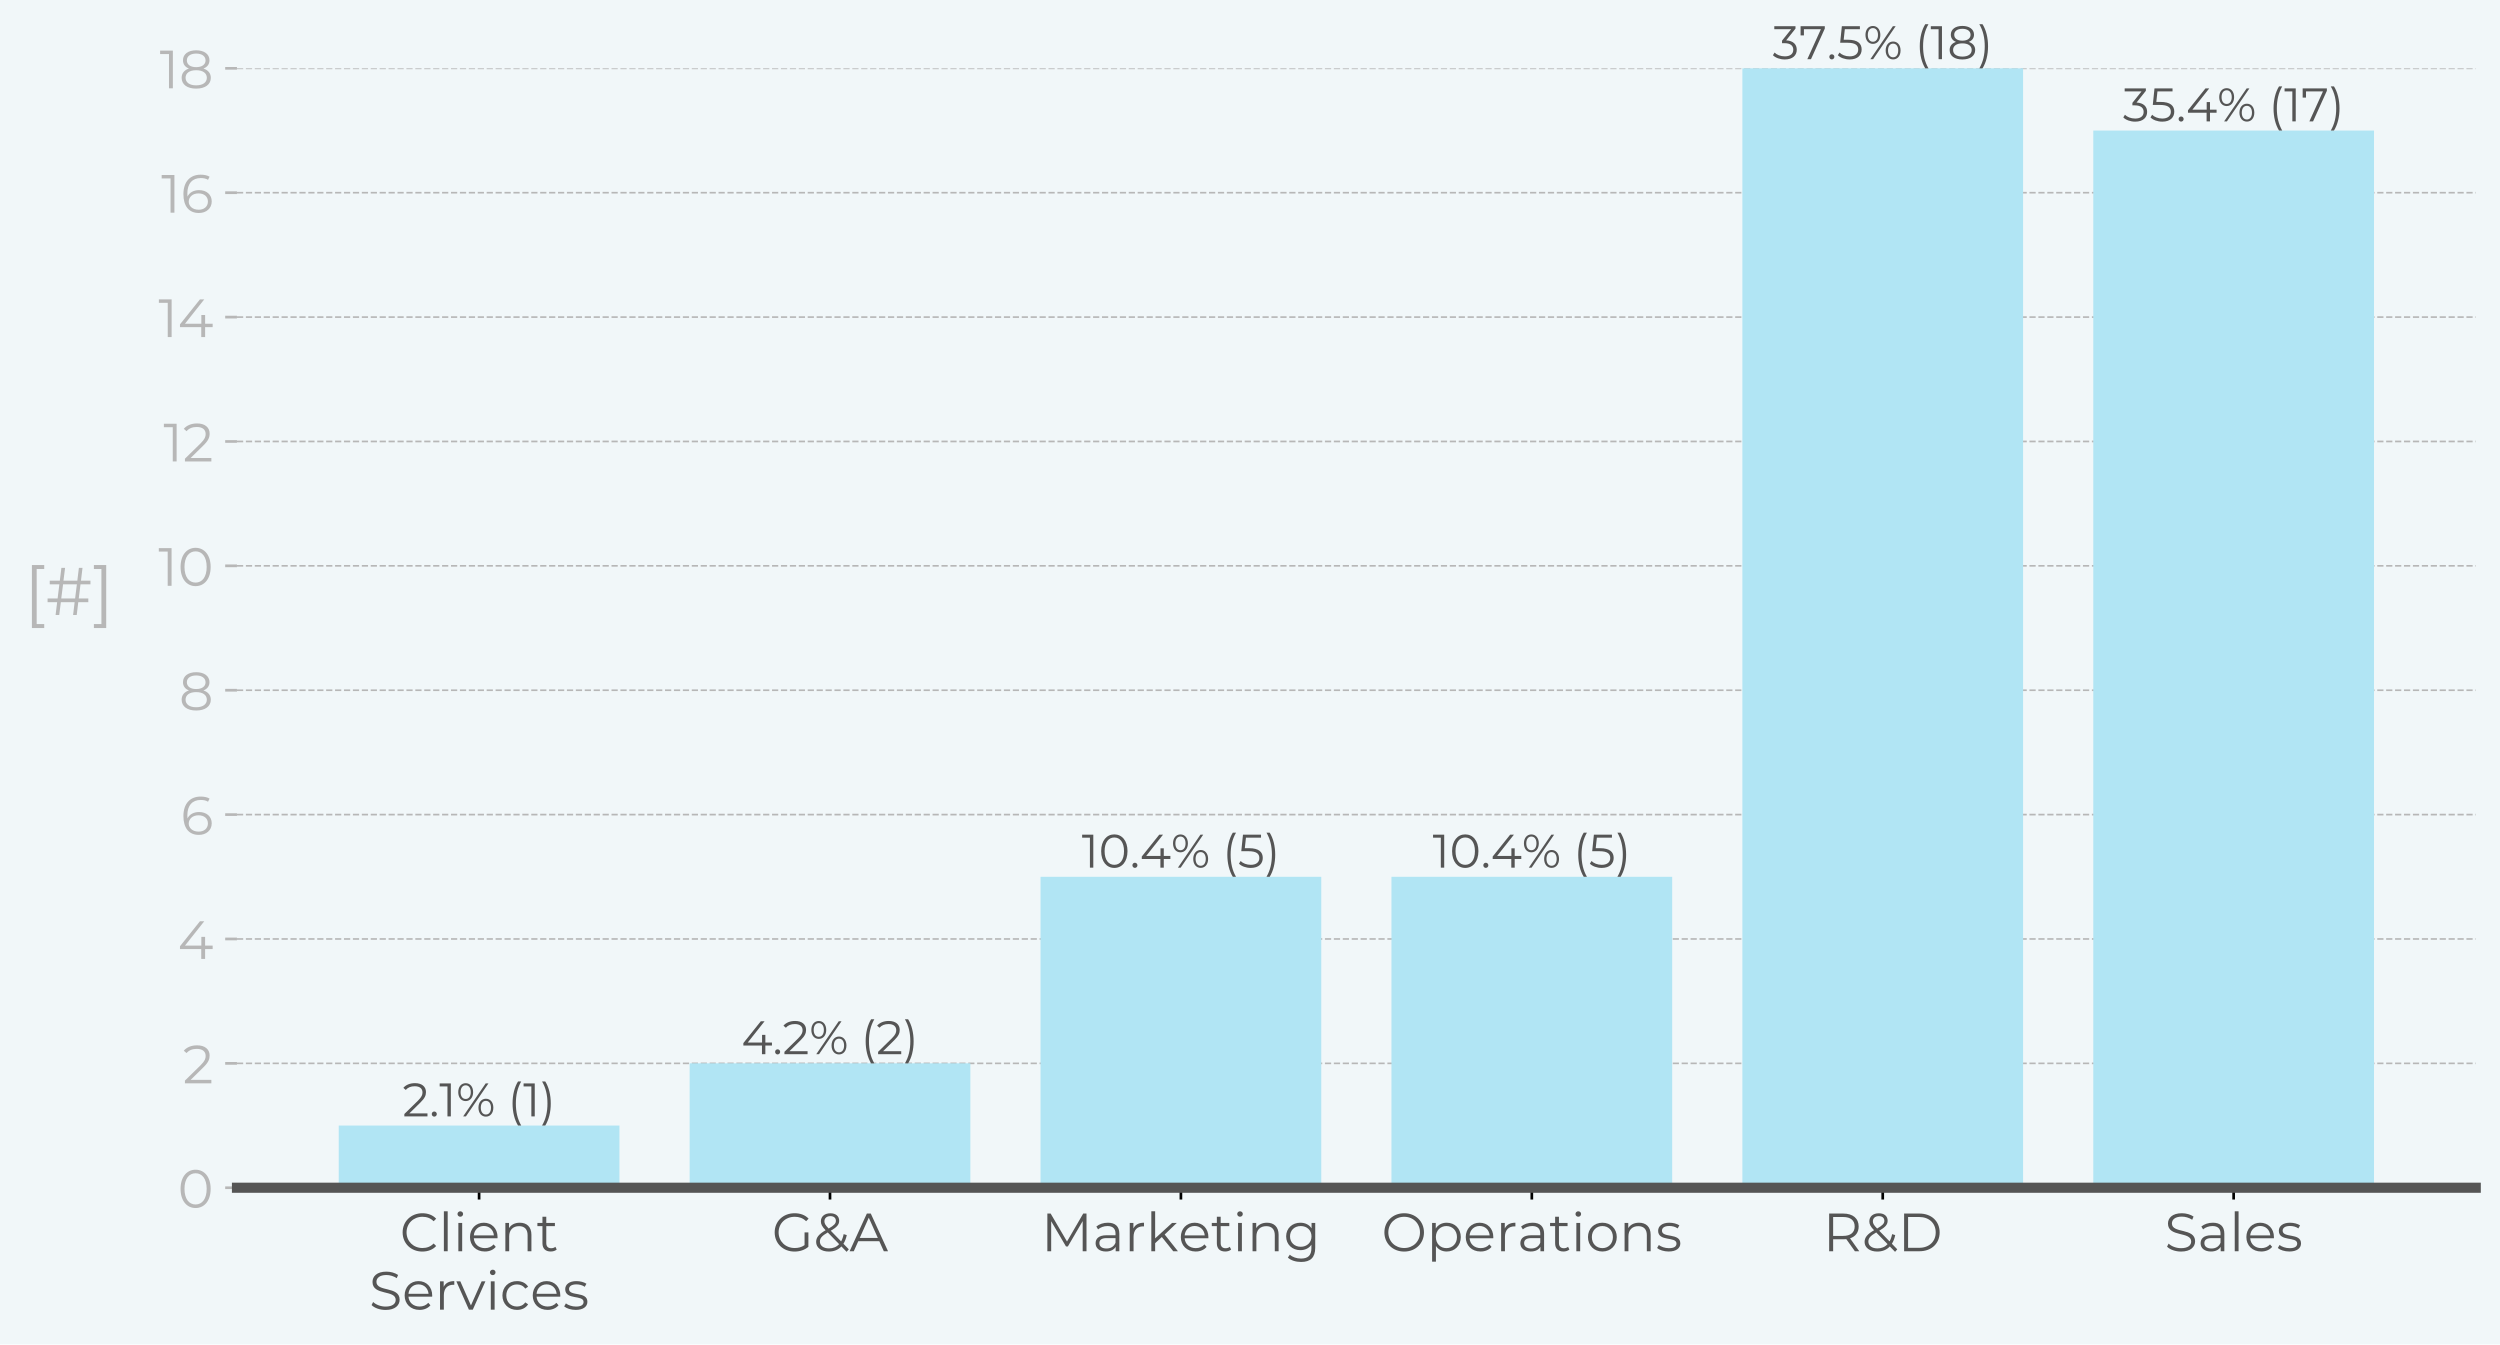
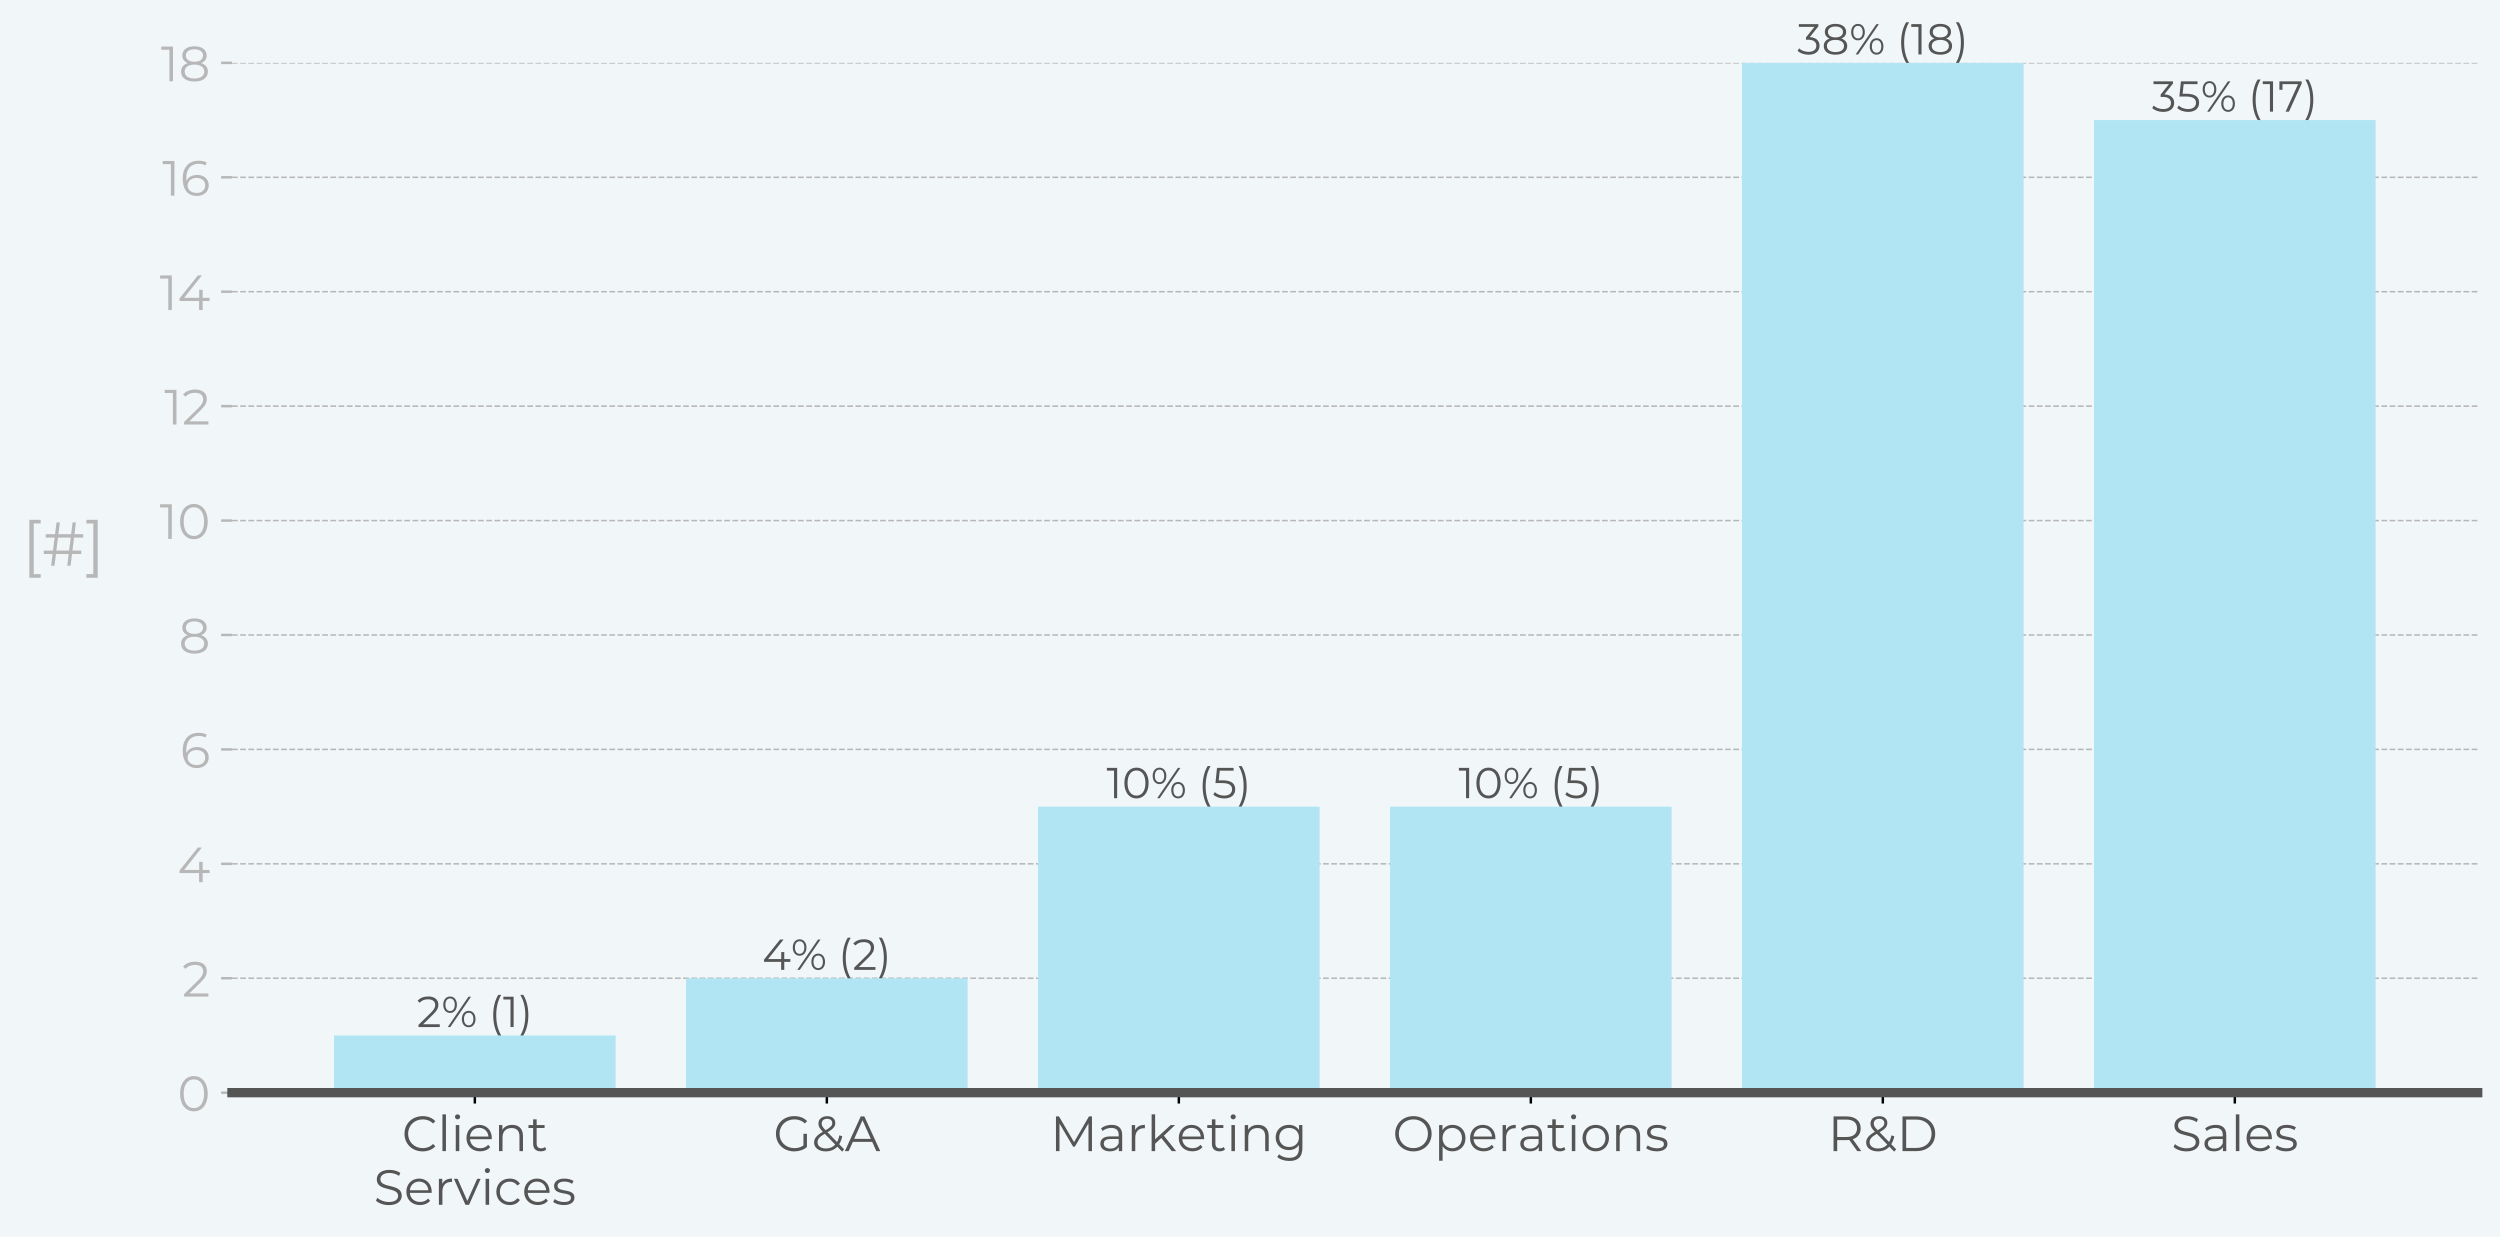
- <svg xmlns="http://www.w3.org/2000/svg" xmlns:xlink="http://www.w3.org/1999/xlink" width="742.895pt" height="399.475pt" viewBox="0 0 742.895 399.475" version="1.1">
+ <svg xmlns="http://www.w3.org/2000/svg" xmlns:xlink="http://www.w3.org/1999/xlink" width="807.524pt" height="399.475pt" viewBox="0 0 807.524 399.475" version="1.1">
  <defs>
    <style type="text/css">*{stroke-linejoin: round; stroke-linecap: butt}</style>
  </defs>
  <g id="figure_1">
    <g id="patch_1">
-       <path d="M 0 399.475  L 742.895 399.475  L 742.895 0  L 0 0  z " style="fill: #f1f7f9" />
+       <path d="M 0 399.475  L 807.524 399.475  L 807.524 0  L 0 0  z " style="fill: #f1f7f9" />
    </g>
    <g id="axes_1">
      <g id="patch_2">
-         <path d="M 70.415 352.945  L 735.695 352.945  L 735.695 20.305  L 70.415 20.305  z " style="fill: #f1f7f9" />
+         <path d="M 74.924 352.945  L 800.324 352.945  L 800.324 20.305  L 74.924 20.305  z " style="fill: #f1f7f9" />
      </g>
      <g id="matplotlib.axis_1">
        <g id="xtick_1">
          <g id="line2d_1">
            <defs>
-               <path id="m83c3a7f1b8" d="M 0 0  L 0 3.5  " style="stroke: #000000; stroke-width: 0.8" />
+               <path id="m41a668e970" d="M 0 0  L 0 3.5  " style="stroke: #000000; stroke-width: 0.8" />
            </defs>
            <g>
-               <use xlink:href="#m83c3a7f1b8" x="142.365" y="352.945" style="stroke: #000000; stroke-width: 0.8" />
+               <use xlink:href="#m41a668e970" x="153.376" y="352.945" style="stroke: #000000; stroke-width: 0.8" />
            </g>
          </g>
          <g id="text_1">
-             <g style="fill: #555555" transform="translate(118.8113 371.8178)scale(0.16 -0.16)">
+             <g style="fill: #555555" transform="translate(129.8224 371.8178)scale(0.16 -0.16)">
              <defs>
                <path id="Montserrat-Regular-43" d="M 2675 -38  C 3334 -38 3923 186 4320 621  L 4019 922  C 3654 544 3206 384 2694 384  C 1613 384 800 1178 800 2240  C 800 3302 1613 4096 2694 4096  C 3206 4096 3654 3936 4019 3565  L 4320 3866  C 3923 4301 3334 4518 2682 4518  C 1331 4518 333 3552 333 2240  C 333 928 1331 -38 2675 -38  z " transform="scale(0.015625)" />
                <path id="Montserrat-Regular-6c" d="M 634 0  L 1088 0  L 1088 4749  L 634 4749  L 634 0  z " transform="scale(0.015625)" />
                <path id="Montserrat-Regular-69" d="M 864 4102  C 1056 4102 1197 4250 1197 4435  C 1197 4608 1050 4749 864 4749  C 678 4749 531 4602 531 4429  C 531 4250 678 4102 864 4102  z M 634 0  L 1088 0  L 1088 3366  L 634 3366  L 634 0  z " transform="scale(0.015625)" />
                <path id="Montserrat-Regular-65" d="M 3571 1683  C 3571 2694 2886 3392 1939 3392  C 992 3392 294 2682 294 1683  C 294 685 1011 -32 2061 -32  C 2592 -32 3059 160 3360 518  L 3104 813  C 2848 518 2483 371 2074 371  C 1338 371 800 838 749 1542  L 3565 1542  C 3565 1594 3571 1645 3571 1683  z M 1939 3002  C 2598 3002 3078 2541 3136 1882  L 749 1882  C 806 2541 1286 3002 1939 3002  z " transform="scale(0.015625)" />
                <path id="Montserrat-Regular-6e" d="M 2349 3392  C 1766 3392 1312 3155 1069 2746  L 1069 3366  L 634 3366  L 634 0  L 1088 0  L 1088 1766  C 1088 2534 1542 2982 2266 2982  C 2906 2982 3277 2618 3277 1907  L 3277 0  L 3731 0  L 3731 1952  C 3731 2918 3168 3392 2349 3392  z " transform="scale(0.015625)" />
                <path id="Montserrat-Regular-74" d="M 2246 531  C 2118 416 1933 358 1747 358  C 1370 358 1165 576 1165 973  L 1165 2982  L 2189 2982  L 2189 3366  L 1165 3366  L 1165 4102  L 710 4102  L 710 3366  L 109 3366  L 109 2982  L 710 2982  L 710 947  C 710 326 1062 -32 1696 -32  C 1958 -32 2227 45 2406 205  L 2246 531  z " transform="scale(0.015625)" />
              </defs>
              <use xlink:href="#Montserrat-Regular-43" />
              <use xlink:href="#Montserrat-Regular-6c" x="71.9" />
              <use xlink:href="#Montserrat-Regular-69" x="98.8" />
              <use xlink:href="#Montserrat-Regular-65" x="125.7" />
              <use xlink:href="#Montserrat-Regular-6e" x="186.1" />
              <use xlink:href="#Montserrat-Regular-74" x="253.8" />
            </g>
-             <g style="fill: #555555" transform="translate(109.6676 389.1698)scale(0.16 -0.16)">
+             <g style="fill: #555555" transform="translate(120.6786 389.1698)scale(0.16 -0.16)">
              <defs>
                <path id="Montserrat-Regular-53" d="M 1965 -38  C 3110 -38 3635 525 3635 1184  C 3635 2816 877 2074 877 3302  C 877 3750 1242 4115 2061 4115  C 2458 4115 2906 3994 3290 3744  L 3450 4122  C 3091 4371 2566 4518 2061 4518  C 922 4518 410 3949 410 3290  C 410 1632 3168 2387 3168 1158  C 3168 717 2803 365 1965 365  C 1376 365 806 595 486 909  L 301 544  C 634 198 1293 -38 1965 -38  z " transform="scale(0.015625)" />
                <path id="Montserrat-Regular-72" d="M 1069 2707  L 1069 3366  L 634 3366  L 634 0  L 1088 0  L 1088 1715  C 1088 2509 1517 2957 2221 2957  C 2253 2957 2291 2950 2330 2950  L 2330 3392  C 1709 3392 1280 3155 1069 2707  z " transform="scale(0.015625)" />
                <path id="Montserrat-Regular-76" d="M 3014 3366  L 1741 499  L 480 3366  L 6 3366  L 1498 0  L 1965 0  L 3462 3366  L 3014 3366  z " transform="scale(0.015625)" />
                <path id="Montserrat-Regular-63" d="M 2029 -32  C 2598 -32 3078 198 3347 634  L 3008 864  C 2778 525 2419 371 2029 371  C 1293 371 755 890 755 1683  C 755 2470 1293 2995 2029 2995  C 2419 2995 2778 2835 3008 2496  L 3347 2726  C 3078 3168 2598 3392 2029 3392  C 1024 3392 294 2688 294 1683  C 294 678 1024 -32 2029 -32  z " transform="scale(0.015625)" />
                <path id="Montserrat-Regular-73" d="M 1536 -32  C 2413 -32 2925 346 2925 928  C 2925 2221 742 1536 742 2445  C 742 2765 1011 3002 1619 3002  C 1965 3002 2317 2918 2611 2714  L 2810 3078  C 2528 3270 2054 3392 1619 3392  C 762 3392 288 2982 288 2432  C 288 1101 2470 1792 2470 915  C 2470 582 2208 365 1568 365  C 1094 365 640 531 371 742  L 166 384  C 442 147 979 -32 1536 -32  z " transform="scale(0.015625)" />
              </defs>
              <use xlink:href="#Montserrat-Regular-53" />
              <use xlink:href="#Montserrat-Regular-65" x="61.5" />
              <use xlink:href="#Montserrat-Regular-72" x="121.9" />
              <use xlink:href="#Montserrat-Regular-76" x="162" />
              <use xlink:href="#Montserrat-Regular-69" x="216.2" />
              <use xlink:href="#Montserrat-Regular-63" x="243.1" />
              <use xlink:href="#Montserrat-Regular-65" x="299.4" />
              <use xlink:href="#Montserrat-Regular-73" x="359.8" />
            </g>
          </g>
        </g>
        <g id="xtick_2">
          <g id="line2d_2">
            <g>
-               <use xlink:href="#m83c3a7f1b8" x="246.641" y="352.945" style="stroke: #000000; stroke-width: 0.8" />
+               <use xlink:href="#m41a668e970" x="267.075" y="352.945" style="stroke: #000000; stroke-width: 0.8" />
            </g>
          </g>
          <g id="text_2">
-             <g style="fill: #555555" transform="translate(229.3685 371.8178)scale(0.16 -0.16)">
+             <g style="fill: #555555" transform="translate(249.8027 371.8178)scale(0.16 -0.16)">
              <defs>
                <path id="Montserrat-Regular-47" d="M 3885 730  C 3539 480 3142 384 2714 384  C 1613 384 800 1178 800 2240  C 800 3309 1613 4096 2720 4096  C 3245 4096 3693 3942 4070 3571  L 4365 3872  C 3968 4301 3379 4518 2701 4518  C 1331 4518 333 3552 333 2240  C 333 928 1331 -38 2694 -38  C 3315 -38 3917 154 4339 531  L 4339 2240  L 3885 2240  L 3885 730  z " transform="scale(0.015625)" />
                <path id="Montserrat-Regular-26" d="M 4198 230  L 3558 890  C 3738 1171 3872 1517 3955 1920  L 3584 2035  C 3520 1696 3418 1408 3283 1171  L 2054 2438  C 2784 2861 3053 3174 3053 3622  C 3053 4179 2643 4512 2010 4512  C 1318 4512 877 4128 877 3558  C 877 3213 1005 2944 1440 2496  C 621 2022 314 1632 314 1101  C 314 422 941 -38 1818 -38  C 2426 -38 2938 166 3315 570  L 3936 -70  L 4198 230  z M 2010 4173  C 2426 4173 2662 3949 2662 3616  C 2662 3296 2451 3072 1805 2701  C 1395 3117 1299 3302 1299 3565  C 1299 3923 1562 4173 2010 4173  z M 1843 339  C 1197 339 762 659 762 1146  C 762 1542 979 1824 1696 2234  L 3046 845  C 2739 506 2330 339 1843 339  z " transform="scale(0.015625)" />
                <path id="Montserrat-Regular-41" d="M 4077 0  L 4576 0  L 2528 4480  L 2061 4480  L 13 0  L 506 0  L 1043 1197  L 3539 1197  L 4077 0  z M 1216 1581  L 2291 3987  L 3366 1581  L 1216 1581  z " transform="scale(0.015625)" />
              </defs>
              <use xlink:href="#Montserrat-Regular-47" />
              <use xlink:href="#Montserrat-Regular-26" x="77.3" />
              <use xlink:href="#Montserrat-Regular-41" x="144.2" />
            </g>
          </g>
        </g>
        <g id="xtick_3">
          <g id="line2d_3">
            <g>
-               <use xlink:href="#m83c3a7f1b8" x="350.917" y="352.945" style="stroke: #000000; stroke-width: 0.8" />
+               <use xlink:href="#m41a668e970" x="380.774" y="352.945" style="stroke: #000000; stroke-width: 0.8" />
            </g>
          </g>
          <g id="text_3">
-             <g style="fill: #555555" transform="translate(309.4056 371.8178)scale(0.16 -0.16)">
+             <g style="fill: #555555" transform="translate(339.263 371.8178)scale(0.16 -0.16)">
              <defs>
                <path id="Montserrat-Regular-4d" d="M 4992 4480  L 3066 1158  L 1120 4480  L 730 4480  L 730 0  L 1184 0  L 1184 3565  L 2944 570  L 3168 570  L 4928 3584  L 4928 0  L 5382 0  L 5382 4480  L 4992 4480  z " transform="scale(0.015625)" />
                <path id="Montserrat-Regular-61" d="M 1811 3392  C 1280 3392 781 3226 442 2938  L 646 2598  C 922 2842 1331 2995 1766 2995  C 2394 2995 2720 2682 2720 2106  L 2720 1901  L 1651 1901  C 685 1901 352 1466 352 947  C 352 365 819 -32 1581 -32  C 2138 -32 2534 179 2739 525  L 2739 0  L 3174 0  L 3174 2086  C 3174 2957 2682 3392 1811 3392  z M 1651 326  C 1114 326 800 570 800 960  C 800 1306 1011 1562 1664 1562  L 2720 1562  L 2720 1011  C 2541 570 2163 326 1651 326  z " transform="scale(0.015625)" />
                <path id="Montserrat-Regular-6b" d="M 3238 0  L 3795 0  L 2221 1990  L 3661 3366  L 3098 3366  L 1088 1530  L 1088 4749  L 634 4749  L 634 0  L 1088 0  L 1088 960  L 1882 1690  L 3238 0  z " transform="scale(0.015625)" />
                <path id="Montserrat-Regular-67" d="M 3315 3366  L 3315 2720  C 3034 3162 2547 3392 1984 3392  C 1024 3392 294 2733 294 1766  C 294 800 1024 128 1984 128  C 2534 128 3014 352 3296 781  L 3296 352  C 3296 -480 2906 -870 2054 -870  C 1536 -870 1050 -698 730 -410  L 499 -755  C 851 -1088 1453 -1274 2067 -1274  C 3181 -1274 3750 -749 3750 410  L 3750 3366  L 3315 3366  z M 2029 531  C 1286 531 755 1037 755 1766  C 755 2496 1286 2995 2029 2995  C 2771 2995 3309 2496 3309 1766  C 3309 1037 2771 531 2029 531  z " transform="scale(0.015625)" />
              </defs>
              <use xlink:href="#Montserrat-Regular-4d" />
              <use xlink:href="#Montserrat-Regular-61" x="95.5" />
              <use xlink:href="#Montserrat-Regular-72" x="154.5" />
              <use xlink:href="#Montserrat-Regular-6b" x="194.6" />
              <use xlink:href="#Montserrat-Regular-65" x="254.7" />
              <use xlink:href="#Montserrat-Regular-74" x="315.1" />
              <use xlink:href="#Montserrat-Regular-69" x="355.7" />
              <use xlink:href="#Montserrat-Regular-6e" x="382.6" />
              <use xlink:href="#Montserrat-Regular-67" x="450.3" />
            </g>
          </g>
        </g>
        <g id="xtick_4">
          <g id="line2d_4">
            <g>
-               <use xlink:href="#m83c3a7f1b8" x="455.193" y="352.945" style="stroke: #000000; stroke-width: 0.8" />
+               <use xlink:href="#m41a668e970" x="494.473" y="352.945" style="stroke: #000000; stroke-width: 0.8" />
            </g>
          </g>
          <g id="text_4">
-             <g style="fill: #555555" transform="translate(410.5514 371.8178)scale(0.16 -0.16)">
+             <g style="fill: #555555" transform="translate(449.832 371.8178)scale(0.16 -0.16)">
              <defs>
                <path id="Montserrat-Regular-4f" d="M 2688 -38  C 4032 -38 5037 928 5037 2240  C 5037 3552 4032 4518 2688 4518  C 1331 4518 333 3546 333 2240  C 333 934 1331 -38 2688 -38  z M 2688 384  C 1606 384 800 1171 800 2240  C 800 3309 1606 4096 2688 4096  C 3763 4096 4563 3309 4563 2240  C 4563 1171 3763 384 2688 384  z " transform="scale(0.015625)" />
                <path id="Montserrat-Regular-70" d="M 2368 3392  C 1811 3392 1344 3149 1069 2701  L 1069 3366  L 634 3366  L 634 -1242  L 1088 -1242  L 1088 634  C 1370 198 1830 -32 2368 -32  C 3328 -32 4045 659 4045 1683  C 4045 2701 3328 3392 2368 3392  z M 2336 371  C 1619 371 1082 896 1082 1683  C 1082 2464 1619 2995 2336 2995  C 3046 2995 3590 2464 3590 1683  C 3590 896 3046 371 2336 371  z " transform="scale(0.015625)" />
                <path id="Montserrat-Regular-6f" d="M 2010 -32  C 2995 -32 3718 685 3718 1683  C 3718 2682 2995 3392 2010 3392  C 1024 3392 294 2682 294 1683  C 294 685 1024 -32 2010 -32  z M 2010 371  C 1293 371 755 896 755 1683  C 755 2470 1293 2995 2010 2995  C 2726 2995 3258 2470 3258 1683  C 3258 896 2726 371 2010 371  z " transform="scale(0.015625)" />
              </defs>
              <use xlink:href="#Montserrat-Regular-4f" />
              <use xlink:href="#Montserrat-Regular-70" x="83.9" />
              <use xlink:href="#Montserrat-Regular-65" x="151.7" />
              <use xlink:href="#Montserrat-Regular-72" x="212.1" />
              <use xlink:href="#Montserrat-Regular-61" x="252.2" />
              <use xlink:href="#Montserrat-Regular-74" x="311.2" />
              <use xlink:href="#Montserrat-Regular-69" x="351.8" />
              <use xlink:href="#Montserrat-Regular-6f" x="378.7" />
              <use xlink:href="#Montserrat-Regular-6e" x="441.4" />
              <use xlink:href="#Montserrat-Regular-73" x="509.1" />
            </g>
          </g>
        </g>
        <g id="xtick_5">
          <g id="line2d_5">
            <g>
-               <use xlink:href="#m83c3a7f1b8" x="559.469" y="352.945" style="stroke: #000000; stroke-width: 0.8" />
+               <use xlink:href="#m41a668e970" x="608.172" y="352.945" style="stroke: #000000; stroke-width: 0.8" />
            </g>
          </g>
          <g id="text_5">
-             <g style="fill: #555555" transform="translate(541.7248 371.8178)scale(0.16 -0.16)">
+             <g style="fill: #555555" transform="translate(590.4286 371.8178)scale(0.16 -0.16)">
              <defs>
                <path id="Montserrat-Regular-52" d="M 4307 0  L 3213 1536  C 3866 1747 4237 2240 4237 2944  C 4237 3904 3546 4480 2406 4480  L 730 4480  L 730 0  L 1203 0  L 1203 1421  L 2406 1421  C 2534 1421 2650 1427 2765 1440  L 3789 0  L 4307 0  z M 2394 1824  L 1203 1824  L 1203 4070  L 2394 4070  C 3290 4070 3763 3661 3763 2944  C 3763 2240 3290 1824 2394 1824  z " transform="scale(0.015625)" />
                <path id="Montserrat-Regular-44" d="M 730 0  L 2554 0  C 3987 0 4954 922 4954 2240  C 4954 3558 3987 4480 2554 4480  L 730 4480  L 730 0  z M 1203 410  L 1203 4070  L 2528 4070  C 3718 4070 4486 3315 4486 2240  C 4486 1165 3718 410 2528 410  L 1203 410  z " transform="scale(0.015625)" />
              </defs>
              <use xlink:href="#Montserrat-Regular-52" />
              <use xlink:href="#Montserrat-Regular-26" x="72.3" />
              <use xlink:href="#Montserrat-Regular-44" x="139.2" />
            </g>
          </g>
        </g>
        <g id="xtick_6">
          <g id="line2d_6">
            <g>
-               <use xlink:href="#m83c3a7f1b8" x="663.744" y="352.945" style="stroke: #000000; stroke-width: 0.8" />
+               <use xlink:href="#m41a668e970" x="721.871" y="352.945" style="stroke: #000000; stroke-width: 0.8" />
            </g>
          </g>
          <g id="text_6">
-             <g style="fill: #555555" transform="translate(643.2069 371.8178)scale(0.16 -0.16)">
+             <g style="fill: #555555" transform="translate(701.3339 371.8178)scale(0.16 -0.16)">
              <use xlink:href="#Montserrat-Regular-53" />
              <use xlink:href="#Montserrat-Regular-61" x="61.5" />
              <use xlink:href="#Montserrat-Regular-6c" x="120.5" />
              <use xlink:href="#Montserrat-Regular-65" x="147.4" />
              <use xlink:href="#Montserrat-Regular-73" x="207.8" />
            </g>
          </g>
        </g>
      </g>
      <g id="matplotlib.axis_2">
        <g id="ytick_1">
          <g id="line2d_7">
-             <path d="M 70.415 352.945  L 735.695 352.945  " clip-path="url(#p5bf61654b7)" style="fill: none; stroke-dasharray: 1.85,0.8; stroke-dashoffset: 0; stroke: #b7b7b7; stroke-width: 0.5" />
+             <path d="M 74.924 352.945  L 800.324 352.945  " clip-path="url(#p64082716ad)" style="fill: none; stroke-dasharray: 1.85,0.8; stroke-dashoffset: 0; stroke: #b7b7b7; stroke-width: 0.5" />
          </g>
          <g id="line2d_8">
            <defs>
-               <path id="m6d480385ce" d="M 0 0  L -3.5 0  " style="stroke: #b7b7b7; stroke-width: 0.8" />
+               <path id="mbb8cbfc22b" d="M 0 0  L -3.5 0  " style="stroke: #b7b7b7; stroke-width: 0.8" />
            </defs>
            <g>
-               <use xlink:href="#m6d480385ce" x="70.415" y="352.945" style="fill: #b7b7b7; stroke: #b7b7b7; stroke-width: 0.8" />
+               <use xlink:href="#mbb8cbfc22b" x="74.924" y="352.945" style="fill: #b7b7b7; stroke: #b7b7b7; stroke-width: 0.8" />
            </g>
          </g>
          <g id="text_7">
-             <g style="fill: #b7b7b7" transform="translate(52.82225 358.8816)scale(0.16 -0.16)">
+             <g style="fill: #b7b7b7" transform="translate(57.33125 358.8816)scale(0.16 -0.16)">
              <defs>
                <path id="Montserrat-Regular-30" d="M 2118 -38  C 3155 -38 3910 813 3910 2240  C 3910 3667 3155 4518 2118 4518  C 1082 4518 333 3667 333 2240  C 333 813 1082 -38 2118 -38  z M 2118 384  C 1338 384 800 1043 800 2240  C 800 3437 1338 4096 2118 4096  C 2899 4096 3437 3437 3437 2240  C 3437 1043 2899 384 2118 384  z " transform="scale(0.015625)" />
              </defs>
              <use xlink:href="#Montserrat-Regular-30" />
            </g>
          </g>
        </g>
        <g id="ytick_2">
          <g id="line2d_9">
-             <path d="M 70.415 315.985  L 735.695 315.985  " clip-path="url(#p5bf61654b7)" style="fill: none; stroke-dasharray: 1.85,0.8; stroke-dashoffset: 0; stroke: #b7b7b7; stroke-width: 0.5" />
+             <path d="M 74.924 315.985  L 800.324 315.985  " clip-path="url(#p64082716ad)" style="fill: none; stroke-dasharray: 1.85,0.8; stroke-dashoffset: 0; stroke: #b7b7b7; stroke-width: 0.5" />
          </g>
          <g id="line2d_10">
            <g>
-               <use xlink:href="#m6d480385ce" x="70.415" y="315.985" style="fill: #b7b7b7; stroke: #b7b7b7; stroke-width: 0.8" />
+               <use xlink:href="#mbb8cbfc22b" x="74.924" y="315.985" style="fill: #b7b7b7; stroke: #b7b7b7; stroke-width: 0.8" />
            </g>
          </g>
          <g id="text_8">
-             <g style="fill: #b7b7b7" transform="translate(54.32725 321.9216)scale(0.16 -0.16)">
+             <g style="fill: #b7b7b7" transform="translate(58.83625 321.9216)scale(0.16 -0.16)">
              <defs>
                <path id="Montserrat-Regular-32" d="M 928 410  L 2451 1907  C 3053 2496 3187 2880 3187 3309  C 3187 4058 2611 4518 1702 4518  C 1018 4518 461 4288 115 3878  L 442 3597  C 736 3936 1139 4096 1664 4096  C 2349 4096 2714 3776 2714 3258  C 2714 2950 2618 2650 2112 2150  L 250 326  L 250 0  L 3392 0  L 3392 410  L 928 410  z " transform="scale(0.015625)" />
              </defs>
              <use xlink:href="#Montserrat-Regular-32" />
            </g>
          </g>
        </g>
        <g id="ytick_3">
          <g id="line2d_11">
-             <path d="M 70.415 279.025  L 735.695 279.025  " clip-path="url(#p5bf61654b7)" style="fill: none; stroke-dasharray: 1.85,0.8; stroke-dashoffset: 0; stroke: #b7b7b7; stroke-width: 0.5" />
+             <path d="M 74.924 279.025  L 800.324 279.025  " clip-path="url(#p64082716ad)" style="fill: none; stroke-dasharray: 1.85,0.8; stroke-dashoffset: 0; stroke: #b7b7b7; stroke-width: 0.5" />
          </g>
          <g id="line2d_12">
            <g>
-               <use xlink:href="#m6d480385ce" x="70.415" y="279.025" style="fill: #b7b7b7; stroke: #b7b7b7; stroke-width: 0.8" />
+               <use xlink:href="#mbb8cbfc22b" x="74.924" y="279.025" style="fill: #b7b7b7; stroke: #b7b7b7; stroke-width: 0.8" />
            </g>
          </g>
          <g id="text_9">
-             <g style="fill: #b7b7b7" transform="translate(52.83975 284.9616)scale(0.16 -0.16)">
+             <g style="fill: #b7b7b7" transform="translate(57.34875 284.9616)scale(0.16 -0.16)">
              <defs>
                <path id="Montserrat-Regular-34" d="M 4141 1587  L 3245 1587  L 3245 2624  L 2797 2624  L 2797 1587  L 851 1587  L 3142 4480  L 2630 4480  L 256 1510  L 256 1178  L 2784 1178  L 2784 0  L 3245 0  L 3245 1178  L 4141 1178  L 4141 1587  z " transform="scale(0.015625)" />
              </defs>
              <use xlink:href="#Montserrat-Regular-34" />
            </g>
          </g>
        </g>
        <g id="ytick_4">
          <g id="line2d_13">
-             <path d="M 70.415 242.065  L 735.695 242.065  " clip-path="url(#p5bf61654b7)" style="fill: none; stroke-dasharray: 1.85,0.8; stroke-dashoffset: 0; stroke: #b7b7b7; stroke-width: 0.5" />
+             <path d="M 74.924 242.065  L 800.324 242.065  " clip-path="url(#p64082716ad)" style="fill: none; stroke-dasharray: 1.85,0.8; stroke-dashoffset: 0; stroke: #b7b7b7; stroke-width: 0.5" />
          </g>
          <g id="line2d_14">
            <g>
-               <use xlink:href="#m6d480385ce" x="70.415" y="242.065" style="fill: #b7b7b7; stroke: #b7b7b7; stroke-width: 0.8" />
+               <use xlink:href="#mbb8cbfc22b" x="74.924" y="242.065" style="fill: #b7b7b7; stroke: #b7b7b7; stroke-width: 0.8" />
            </g>
          </g>
          <g id="text_10">
-             <g style="fill: #b7b7b7" transform="translate(53.66975 248.0016)scale(0.16 -0.16)">
+             <g style="fill: #b7b7b7" transform="translate(58.17875 248.0016)scale(0.16 -0.16)">
              <defs>
                <path id="Montserrat-Regular-36" d="M 2189 2682  C 1568 2682 1043 2406 819 1914  C 806 2048 800 2176 800 2278  C 800 3494 1421 4115 2387 4115  C 2720 4115 3027 4058 3258 3904  L 3443 4275  C 3162 4448 2784 4518 2381 4518  C 1165 4518 333 3725 333 2202  C 333 787 979 -38 2170 -38  C 3040 -38 3699 499 3699 1338  C 3699 2157 3078 2682 2189 2682  z M 2150 352  C 1376 352 966 819 966 1312  C 966 1869 1434 2291 2118 2291  C 2810 2291 3245 1914 3245 1325  C 3245 730 2797 352 2150 352  z " transform="scale(0.015625)" />
              </defs>
              <use xlink:href="#Montserrat-Regular-36" />
            </g>
          </g>
        </g>
        <g id="ytick_5">
          <g id="line2d_15">
-             <path d="M 70.415 205.105  L 735.695 205.105  " clip-path="url(#p5bf61654b7)" style="fill: none; stroke-dasharray: 1.85,0.8; stroke-dashoffset: 0; stroke: #b7b7b7; stroke-width: 0.5" />
+             <path d="M 74.924 205.105  L 800.324 205.105  " clip-path="url(#p64082716ad)" style="fill: none; stroke-dasharray: 1.85,0.8; stroke-dashoffset: 0; stroke: #b7b7b7; stroke-width: 0.5" />
          </g>
          <g id="line2d_16">
            <g>
-               <use xlink:href="#m6d480385ce" x="70.415" y="205.105" style="fill: #b7b7b7; stroke: #b7b7b7; stroke-width: 0.8" />
+               <use xlink:href="#mbb8cbfc22b" x="74.924" y="205.105" style="fill: #b7b7b7; stroke: #b7b7b7; stroke-width: 0.8" />
            </g>
          </g>
          <g id="text_11">
-             <g style="fill: #b7b7b7" transform="translate(53.20725 211.0416)scale(0.16 -0.16)">
+             <g style="fill: #b7b7b7" transform="translate(57.71625 211.0416)scale(0.16 -0.16)">
              <defs>
                <path id="Montserrat-Regular-38" d="M 2899 2349  C 3360 2528 3616 2867 3616 3334  C 3616 4064 2982 4518 2035 4518  C 1088 4518 467 4064 467 3334  C 467 2867 717 2528 1171 2349  C 614 2163 307 1786 307 1248  C 307 454 960 -38 2035 -38  C 3104 -38 3776 454 3776 1248  C 3776 1779 3462 2163 2899 2349  z M 928 3322  C 928 3821 1357 4128 2035 4128  C 2707 4128 3149 3821 3149 3315  C 3149 2829 2733 2515 2035 2515  C 1338 2515 928 2829 928 3322  z M 2035 352  C 1242 352 774 698 774 1254  C 774 1805 1242 2150 2035 2150  C 2829 2150 3302 1805 3302 1254  C 3302 698 2829 352 2035 352  z " transform="scale(0.015625)" />
              </defs>
              <use xlink:href="#Montserrat-Regular-38" />
            </g>
          </g>
        </g>
        <g id="ytick_6">
          <g id="line2d_17">
-             <path d="M 70.415 168.145  L 735.695 168.145  " clip-path="url(#p5bf61654b7)" style="fill: none; stroke-dasharray: 1.85,0.8; stroke-dashoffset: 0; stroke: #b7b7b7; stroke-width: 0.5" />
+             <path d="M 74.924 168.145  L 800.324 168.145  " clip-path="url(#p64082716ad)" style="fill: none; stroke-dasharray: 1.85,0.8; stroke-dashoffset: 0; stroke: #b7b7b7; stroke-width: 0.5" />
          </g>
          <g id="line2d_18">
            <g>
-               <use xlink:href="#m6d480385ce" x="70.415" y="168.145" style="fill: #b7b7b7; stroke: #b7b7b7; stroke-width: 0.8" />
+               <use xlink:href="#mbb8cbfc22b" x="74.924" y="168.145" style="fill: #b7b7b7; stroke: #b7b7b7; stroke-width: 0.8" />
            </g>
          </g>
          <g id="text_12">
-             <g style="fill: #b7b7b7" transform="translate(47.04725 174.0816)scale(0.16 -0.16)">
+             <g style="fill: #b7b7b7" transform="translate(51.55625 174.0816)scale(0.16 -0.16)">
              <defs>
                <path id="Montserrat-Regular-31" d="M 58 4480  L 58 4070  L 1114 4070  L 1114 0  L 1574 0  L 1574 4480  L 58 4480  z " transform="scale(0.015625)" />
              </defs>
              <use xlink:href="#Montserrat-Regular-31" />
              <use xlink:href="#Montserrat-Regular-30" x="36.1" />
            </g>
          </g>
        </g>
        <g id="ytick_7">
          <g id="line2d_19">
-             <path d="M 70.415 131.185  L 735.695 131.185  " clip-path="url(#p5bf61654b7)" style="fill: none; stroke-dasharray: 1.85,0.8; stroke-dashoffset: 0; stroke: #b7b7b7; stroke-width: 0.5" />
+             <path d="M 74.924 131.185  L 800.324 131.185  " clip-path="url(#p64082716ad)" style="fill: none; stroke-dasharray: 1.85,0.8; stroke-dashoffset: 0; stroke: #b7b7b7; stroke-width: 0.5" />
          </g>
          <g id="line2d_20">
            <g>
-               <use xlink:href="#m6d480385ce" x="70.415" y="131.185" style="fill: #b7b7b7; stroke: #b7b7b7; stroke-width: 0.8" />
+               <use xlink:href="#mbb8cbfc22b" x="74.924" y="131.185" style="fill: #b7b7b7; stroke: #b7b7b7; stroke-width: 0.8" />
            </g>
          </g>
          <g id="text_13">
-             <g style="fill: #b7b7b7" transform="translate(48.55225 137.1216)scale(0.16 -0.16)">
+             <g style="fill: #b7b7b7" transform="translate(53.06125 137.1216)scale(0.16 -0.16)">
              <use xlink:href="#Montserrat-Regular-31" />
              <use xlink:href="#Montserrat-Regular-32" x="36.1" />
            </g>
          </g>
        </g>
        <g id="ytick_8">
          <g id="line2d_21">
-             <path d="M 70.415 94.225  L 735.695 94.225  " clip-path="url(#p5bf61654b7)" style="fill: none; stroke-dasharray: 1.85,0.8; stroke-dashoffset: 0; stroke: #b7b7b7; stroke-width: 0.5" />
+             <path d="M 74.924 94.225  L 800.324 94.225  " clip-path="url(#p64082716ad)" style="fill: none; stroke-dasharray: 1.85,0.8; stroke-dashoffset: 0; stroke: #b7b7b7; stroke-width: 0.5" />
          </g>
          <g id="line2d_22">
            <g>
-               <use xlink:href="#m6d480385ce" x="70.415" y="94.225" style="fill: #b7b7b7; stroke: #b7b7b7; stroke-width: 0.8" />
+               <use xlink:href="#mbb8cbfc22b" x="74.924" y="94.225" style="fill: #b7b7b7; stroke: #b7b7b7; stroke-width: 0.8" />
            </g>
          </g>
          <g id="text_14">
-             <g style="fill: #b7b7b7" transform="translate(47.06475 100.1616)scale(0.16 -0.16)">
+             <g style="fill: #b7b7b7" transform="translate(51.57375 100.1616)scale(0.16 -0.16)">
              <use xlink:href="#Montserrat-Regular-31" />
              <use xlink:href="#Montserrat-Regular-34" x="36.1" />
            </g>
          </g>
        </g>
        <g id="ytick_9">
          <g id="line2d_23">
-             <path d="M 70.415 57.265  L 735.695 57.265  " clip-path="url(#p5bf61654b7)" style="fill: none; stroke-dasharray: 1.85,0.8; stroke-dashoffset: 0; stroke: #b7b7b7; stroke-width: 0.5" />
+             <path d="M 74.924 57.265  L 800.324 57.265  " clip-path="url(#p64082716ad)" style="fill: none; stroke-dasharray: 1.85,0.8; stroke-dashoffset: 0; stroke: #b7b7b7; stroke-width: 0.5" />
          </g>
          <g id="line2d_24">
            <g>
-               <use xlink:href="#m6d480385ce" x="70.415" y="57.265" style="fill: #b7b7b7; stroke: #b7b7b7; stroke-width: 0.8" />
+               <use xlink:href="#mbb8cbfc22b" x="74.924" y="57.265" style="fill: #b7b7b7; stroke: #b7b7b7; stroke-width: 0.8" />
            </g>
          </g>
          <g id="text_15">
-             <g style="fill: #b7b7b7" transform="translate(47.89475 63.20156)scale(0.16 -0.16)">
+             <g style="fill: #b7b7b7" transform="translate(52.40375 63.20156)scale(0.16 -0.16)">
              <use xlink:href="#Montserrat-Regular-31" />
              <use xlink:href="#Montserrat-Regular-36" x="36.1" />
            </g>
          </g>
        </g>
        <g id="ytick_10">
          <g id="line2d_25">
-             <path d="M 70.415 20.305  L 735.695 20.305  " clip-path="url(#p5bf61654b7)" style="fill: none; stroke-dasharray: 1.85,0.8; stroke-dashoffset: 0; stroke: #b7b7b7; stroke-width: 0.5" />
+             <path d="M 74.924 20.305  L 800.324 20.305  " clip-path="url(#p64082716ad)" style="fill: none; stroke-dasharray: 1.85,0.8; stroke-dashoffset: 0; stroke: #b7b7b7; stroke-width: 0.5" />
          </g>
          <g id="line2d_26">
            <g>
-               <use xlink:href="#m6d480385ce" x="70.415" y="20.305" style="fill: #b7b7b7; stroke: #b7b7b7; stroke-width: 0.8" />
+               <use xlink:href="#mbb8cbfc22b" x="74.924" y="20.305" style="fill: #b7b7b7; stroke: #b7b7b7; stroke-width: 0.8" />
            </g>
          </g>
          <g id="text_16">
-             <g style="fill: #b7b7b7" transform="translate(47.43225 26.24156)scale(0.16 -0.16)">
+             <g style="fill: #b7b7b7" transform="translate(51.94125 26.24156)scale(0.16 -0.16)">
              <use xlink:href="#Montserrat-Regular-31" />
              <use xlink:href="#Montserrat-Regular-38" x="36.1" />
            </g>
          </g>
        </g>
        <g id="text_17">
          <g style="fill: #b7b7b7" transform="translate(7.2 182.7441)scale(0.2 -0.2)">
            <defs>
              <path id="Montserrat-Regular-5b" d="M 730 -1242  L 1901 -1242  L 1901 -864  L 1184 -864  L 1184 4371  L 1901 4371  L 1901 4749  L 730 4749  L 730 -1242  z " transform="scale(0.015625)" />
              <path id="Montserrat-Regular-23" d="M 4262 2912  L 4262 3264  L 3360 3264  L 3507 4480  L 3162 4480  L 3014 3264  L 1696 3264  L 1850 4480  L 1498 4480  L 1350 3264  L 390 3264  L 390 2912  L 1306 2912  L 1139 1568  L 186 1568  L 186 1216  L 1094 1216  L 947 0  L 1293 0  L 1446 1216  L 2758 1216  L 2611 0  L 2957 0  L 3104 1216  L 4058 1216  L 4058 1568  L 3149 1568  L 3315 2912  L 4262 2912  z M 2803 1568  L 1485 1568  L 1658 2912  L 2970 2912  L 2803 1568  z " transform="scale(0.015625)" />
              <path id="Montserrat-Regular-5d" d="M 1306 -1242  L 1306 4749  L 134 4749  L 134 4371  L 851 4371  L 851 -864  L 134 -864  L 134 -1242  L 1306 -1242  z " transform="scale(0.015625)" />
            </defs>
            <use xlink:href="#Montserrat-Regular-5b" />
            <use xlink:href="#Montserrat-Regular-23" x="31.8" />
            <use xlink:href="#Montserrat-Regular-5d" x="101.4" />
          </g>
        </g>
      </g>
      <g id="patch_3">
-         <path d="M 100.655 352.945  L 184.075 352.945  L 184.075 334.465  L 100.655 334.465  z " clip-path="url(#p5bf61654b7)" style="fill: #b1e5f4" />
+         <path d="M 107.896 352.945  L 198.856 352.945  L 198.856 334.465  L 107.896 334.465  z " clip-path="url(#p64082716ad)" style="fill: #b1e5f4" />
      </g>
      <g id="patch_4">
-         <path d="M 204.931 352.945  L 288.351 352.945  L 288.351 315.985  L 204.931 315.985  z " clip-path="url(#p5bf61654b7)" style="fill: #b1e5f4" />
+         <path d="M 221.596 352.945  L 312.555 352.945  L 312.555 315.985  L 221.596 315.985  z " clip-path="url(#p64082716ad)" style="fill: #b1e5f4" />
      </g>
      <g id="patch_5">
-         <path d="M 309.206 352.945  L 392.627 352.945  L 392.627 260.545  L 309.206 260.545  z " clip-path="url(#p5bf61654b7)" style="fill: #b1e5f4" />
+         <path d="M 335.295 352.945  L 426.254 352.945  L 426.254 260.545  L 335.295 260.545  z " clip-path="url(#p64082716ad)" style="fill: #b1e5f4" />
      </g>
      <g id="patch_6">
-         <path d="M 413.482 352.945  L 496.903 352.945  L 496.903 260.545  L 413.482 260.545  z " clip-path="url(#p5bf61654b7)" style="fill: #b1e5f4" />
+         <path d="M 448.994 352.945  L 539.953 352.945  L 539.953 260.545  L 448.994 260.545  z " clip-path="url(#p64082716ad)" style="fill: #b1e5f4" />
      </g>
      <g id="patch_7">
-         <path d="M 517.758 352.945  L 601.179 352.945  L 601.179 20.305  L 517.758 20.305  z " clip-path="url(#p5bf61654b7)" style="fill: #b1e5f4" />
+         <path d="M 562.693 352.945  L 653.652 352.945  L 653.652 20.305  L 562.693 20.305  z " clip-path="url(#p64082716ad)" style="fill: #b1e5f4" />
      </g>
      <g id="patch_8">
-         <path d="M 622.034 352.945  L 705.455 352.945  L 705.455 38.785  L 622.034 38.785  z " clip-path="url(#p5bf61654b7)" style="fill: #b1e5f4" />
+         <path d="M 676.392 352.945  L 767.351 352.945  L 767.351 38.785  L 676.392 38.785  z " clip-path="url(#p64082716ad)" style="fill: #b1e5f4" />
      </g>
      <g id="text_18">
-         <g style="fill: #555555" transform="translate(119.6074 331.7484)scale(0.14 -0.14)">
+         <g style="fill: #555555" transform="translate(134.6292 331.7484)scale(0.14 -0.14)">
          <defs>
-             <path id="Montserrat-Regular-2e" d="M 678 -32  C 864 -32 1024 122 1024 320  C 1024 518 864 666 678 666  C 493 666 339 518 339 320  C 339 122 493 -32 678 -32  z " transform="scale(0.015625)" />
            <path id="Montserrat-Regular-25" d="M 1280 2080  C 1875 2080 2291 2560 2291 3296  C 2291 4032 1875 4512 1280 4512  C 678 4512 269 4026 269 3296  C 269 2566 678 2080 1280 2080  z M 934 0  L 1312 0  L 4371 4480  L 3994 4480  L 934 0  z M 1280 2368  C 858 2368 589 2720 589 3296  C 589 3872 858 4224 1280 4224  C 1696 4224 1971 3878 1971 3296  C 1971 2714 1696 2368 1280 2368  z M 4026 -32  C 4627 -32 5037 454 5037 1184  C 5037 1914 4627 2400 4026 2400  C 3430 2400 3014 1914 3014 1184  C 3014 454 3430 -32 4026 -32  z M 4026 256  C 3610 256 3334 602 3334 1184  C 3334 1766 3610 2112 4026 2112  C 4448 2112 4717 1760 4717 1184  C 4717 608 4448 256 4026 256  z " transform="scale(0.015625)" />
            <path id="Montserrat-Regular-20" transform="scale(0.015625)" />
            <path id="Montserrat-Regular-28" d="M 1408 -1242  L 1843 -1242  C 1338 -365 1114 614 1114 1754  C 1114 2893 1338 3872 1843 4749  L 1408 4749  C 934 3987 666 2931 666 1754  C 666 576 934 -467 1408 -1242  z " transform="scale(0.015625)" />
            <path id="Montserrat-Regular-29" d="M 691 -1242  C 1171 -467 1440 576 1440 1754  C 1440 2931 1171 3987 691 4749  L 256 4749  C 768 3872 992 2893 992 1754  C 992 614 768 -365 256 -1242  L 691 -1242  z " transform="scale(0.015625)" />
          </defs>
          <use xlink:href="#Montserrat-Regular-32" />
-           <use xlink:href="#Montserrat-Regular-2e" x="56.8" />
-           <use xlink:href="#Montserrat-Regular-31" x="78" />
-           <use xlink:href="#Montserrat-Regular-25" x="114.1" />
-           <use xlink:href="#Montserrat-Regular-20" x="197" />
-           <use xlink:href="#Montserrat-Regular-28" x="223.2" />
-           <use xlink:href="#Montserrat-Regular-31" x="256.1" />
-           <use xlink:href="#Montserrat-Regular-29" x="292.2" />
+           <use xlink:href="#Montserrat-Regular-25" x="56.8" />
+           <use xlink:href="#Montserrat-Regular-20" x="139.7" />
+           <use xlink:href="#Montserrat-Regular-28" x="165.9" />
+           <use xlink:href="#Montserrat-Regular-31" x="198.8" />
+           <use xlink:href="#Montserrat-Regular-29" x="234.9" />
        </g>
      </g>
      <g id="text_19">
-         <g style="fill: #555555" transform="translate(220.3341 313.2684)scale(0.14 -0.14)">
+         <g style="fill: #555555" transform="translate(246.2283 313.2684)scale(0.14 -0.14)">
          <use xlink:href="#Montserrat-Regular-34" />
-           <use xlink:href="#Montserrat-Regular-2e" x="66.1" />
-           <use xlink:href="#Montserrat-Regular-32" x="87.3" />
-           <use xlink:href="#Montserrat-Regular-25" x="144.1" />
-           <use xlink:href="#Montserrat-Regular-20" x="227" />
-           <use xlink:href="#Montserrat-Regular-28" x="253.2" />
-           <use xlink:href="#Montserrat-Regular-32" x="286.1" />
-           <use xlink:href="#Montserrat-Regular-29" x="342.9" />
+           <use xlink:href="#Montserrat-Regular-25" x="66.1" />
+           <use xlink:href="#Montserrat-Regular-20" x="149" />
+           <use xlink:href="#Montserrat-Regular-28" x="175.2" />
+           <use xlink:href="#Montserrat-Regular-32" x="208.1" />
+           <use xlink:href="#Montserrat-Regular-29" x="264.9" />
        </g>
      </g>
      <g id="text_20">
-         <g style="fill: #555555" transform="translate(321.4392 257.8284)scale(0.14 -0.14)">
+         <g style="fill: #555555" transform="translate(357.4073 257.8284)scale(0.14 -0.14)">
          <defs>
            <path id="Montserrat-Regular-35" d="M 1510 2643  L 934 2643  L 1088 4070  L 3136 4070  L 3136 4480  L 685 4480  L 454 2234  L 1408 2234  C 2547 2234 2906 1875 2906 1299  C 2906 755 2502 384 1741 384  C 1165 384 653 602 365 902  L 141 538  C 486 186 1101 -38 1747 -38  C 2842 -38 3373 557 3373 1318  C 3373 2112 2861 2643 1510 2643  z " transform="scale(0.015625)" />
          </defs>
          <use xlink:href="#Montserrat-Regular-31" />
          <use xlink:href="#Montserrat-Regular-30" x="36.1" />
-           <use xlink:href="#Montserrat-Regular-2e" x="102.3" />
-           <use xlink:href="#Montserrat-Regular-34" x="123.5" />
-           <use xlink:href="#Montserrat-Regular-25" x="189.6" />
-           <use xlink:href="#Montserrat-Regular-20" x="272.5" />
-           <use xlink:href="#Montserrat-Regular-28" x="298.7" />
-           <use xlink:href="#Montserrat-Regular-35" x="331.6" />
-           <use xlink:href="#Montserrat-Regular-29" x="388.2" />
+           <use xlink:href="#Montserrat-Regular-25" x="102.3" />
+           <use xlink:href="#Montserrat-Regular-20" x="185.2" />
+           <use xlink:href="#Montserrat-Regular-28" x="211.4" />
+           <use xlink:href="#Montserrat-Regular-35" x="244.3" />
+           <use xlink:href="#Montserrat-Regular-29" x="300.9" />
        </g>
      </g>
      <g id="text_21">
-         <g style="fill: #555555" transform="translate(425.715 257.8284)scale(0.14 -0.14)">
+         <g style="fill: #555555" transform="translate(471.1064 257.8284)scale(0.14 -0.14)">
          <use xlink:href="#Montserrat-Regular-31" />
          <use xlink:href="#Montserrat-Regular-30" x="36.1" />
-           <use xlink:href="#Montserrat-Regular-2e" x="102.3" />
-           <use xlink:href="#Montserrat-Regular-34" x="123.5" />
-           <use xlink:href="#Montserrat-Regular-25" x="189.6" />
-           <use xlink:href="#Montserrat-Regular-20" x="272.5" />
-           <use xlink:href="#Montserrat-Regular-28" x="298.7" />
-           <use xlink:href="#Montserrat-Regular-35" x="331.6" />
-           <use xlink:href="#Montserrat-Regular-29" x="388.2" />
+           <use xlink:href="#Montserrat-Regular-25" x="102.3" />
+           <use xlink:href="#Montserrat-Regular-20" x="185.2" />
+           <use xlink:href="#Montserrat-Regular-28" x="211.4" />
+           <use xlink:href="#Montserrat-Regular-35" x="244.3" />
+           <use xlink:href="#Montserrat-Regular-29" x="300.9" />
        </g>
      </g>
      <g id="text_22">
-         <g style="fill: #555555" transform="translate(526.714 17.58844)scale(0.14 -0.14)">
+         <g style="fill: #555555" transform="translate(580.5212 17.58844)scale(0.14 -0.14)">
          <defs>
            <path id="Montserrat-Regular-33" d="M 1856 2560  L 3123 4154  L 3123 4480  L 243 4480  L 243 4070  L 2534 4070  L 1293 2515  L 1293 2176  L 1613 2176  C 2445 2176 2822 1824 2822 1286  C 2822 730 2413 384 1670 384  C 1088 384 570 602 282 902  L 58 538  C 403 186 1024 -38 1670 -38  C 2752 -38 3296 538 3296 1286  C 3296 2003 2816 2509 1856 2560  z " transform="scale(0.015625)" />
+           </defs>
+           <use xlink:href="#Montserrat-Regular-33" />
+           <use xlink:href="#Montserrat-Regular-38" x="56.4" />
+           <use xlink:href="#Montserrat-Regular-25" x="120.2" />
+           <use xlink:href="#Montserrat-Regular-20" x="203.1" />
+           <use xlink:href="#Montserrat-Regular-28" x="229.3" />
+           <use xlink:href="#Montserrat-Regular-31" x="262.2" />
+           <use xlink:href="#Montserrat-Regular-38" x="298.3" />
+           <use xlink:href="#Montserrat-Regular-29" x="362.1" />
+         </g>
+       </g>
+       <g id="text_23">
+         <g style="fill: #555555" transform="translate(695.0669 36.06844)scale(0.14 -0.14)">
+           <defs>
            <path id="Montserrat-Regular-37" d="M 205 4480  L 205 3232  L 659 3232  L 659 4070  L 2963 4070  L 1120 0  L 1619 0  L 3494 4154  L 3494 4480  L 205 4480  z " transform="scale(0.015625)" />
          </defs>
          <use xlink:href="#Montserrat-Regular-33" />
-           <use xlink:href="#Montserrat-Regular-37" x="56.4" />
-           <use xlink:href="#Montserrat-Regular-2e" x="115.3" />
-           <use xlink:href="#Montserrat-Regular-35" x="136.5" />
-           <use xlink:href="#Montserrat-Regular-25" x="193.1" />
-           <use xlink:href="#Montserrat-Regular-20" x="276" />
-           <use xlink:href="#Montserrat-Regular-28" x="302.2" />
-           <use xlink:href="#Montserrat-Regular-31" x="335.1" />
-           <use xlink:href="#Montserrat-Regular-38" x="371.2" />
-           <use xlink:href="#Montserrat-Regular-29" x="435" />
-         </g>
-       </g>
-       <g id="text_23">
-         <g style="fill: #555555" transform="translate(630.8291 36.06844)scale(0.14 -0.14)">
-           <use xlink:href="#Montserrat-Regular-33" />
          <use xlink:href="#Montserrat-Regular-35" x="56.4" />
-           <use xlink:href="#Montserrat-Regular-2e" x="113" />
-           <use xlink:href="#Montserrat-Regular-34" x="134.2" />
-           <use xlink:href="#Montserrat-Regular-25" x="200.3" />
-           <use xlink:href="#Montserrat-Regular-20" x="283.2" />
-           <use xlink:href="#Montserrat-Regular-28" x="309.4" />
-           <use xlink:href="#Montserrat-Regular-31" x="342.3" />
-           <use xlink:href="#Montserrat-Regular-37" x="378.4" />
-           <use xlink:href="#Montserrat-Regular-29" x="437.3" />
+           <use xlink:href="#Montserrat-Regular-25" x="113" />
+           <use xlink:href="#Montserrat-Regular-20" x="195.9" />
+           <use xlink:href="#Montserrat-Regular-28" x="222.1" />
+           <use xlink:href="#Montserrat-Regular-31" x="255" />
+           <use xlink:href="#Montserrat-Regular-37" x="291.1" />
+           <use xlink:href="#Montserrat-Regular-29" x="350" />
        </g>
      </g>
      <g id="line2d_27">
-         <path d="M 70.415 352.945  L 735.695 352.945  " style="fill: none; stroke: #555555; stroke-width: 3; stroke-linecap: square" />
+         <path d="M 74.924 352.945  L 800.324 352.945  " style="fill: none; stroke: #555555; stroke-width: 3; stroke-linecap: square" />
      </g>
    </g>
  </g>
  <defs>
-     <clipPath id="p5bf61654b7">
-       <rect x="70.415" y="20.305" width="665.28" height="332.64" />
+     <clipPath id="p64082716ad">
+       <rect x="74.924" y="20.305" width="725.4" height="332.64" />
    </clipPath>
  </defs>
</svg>
